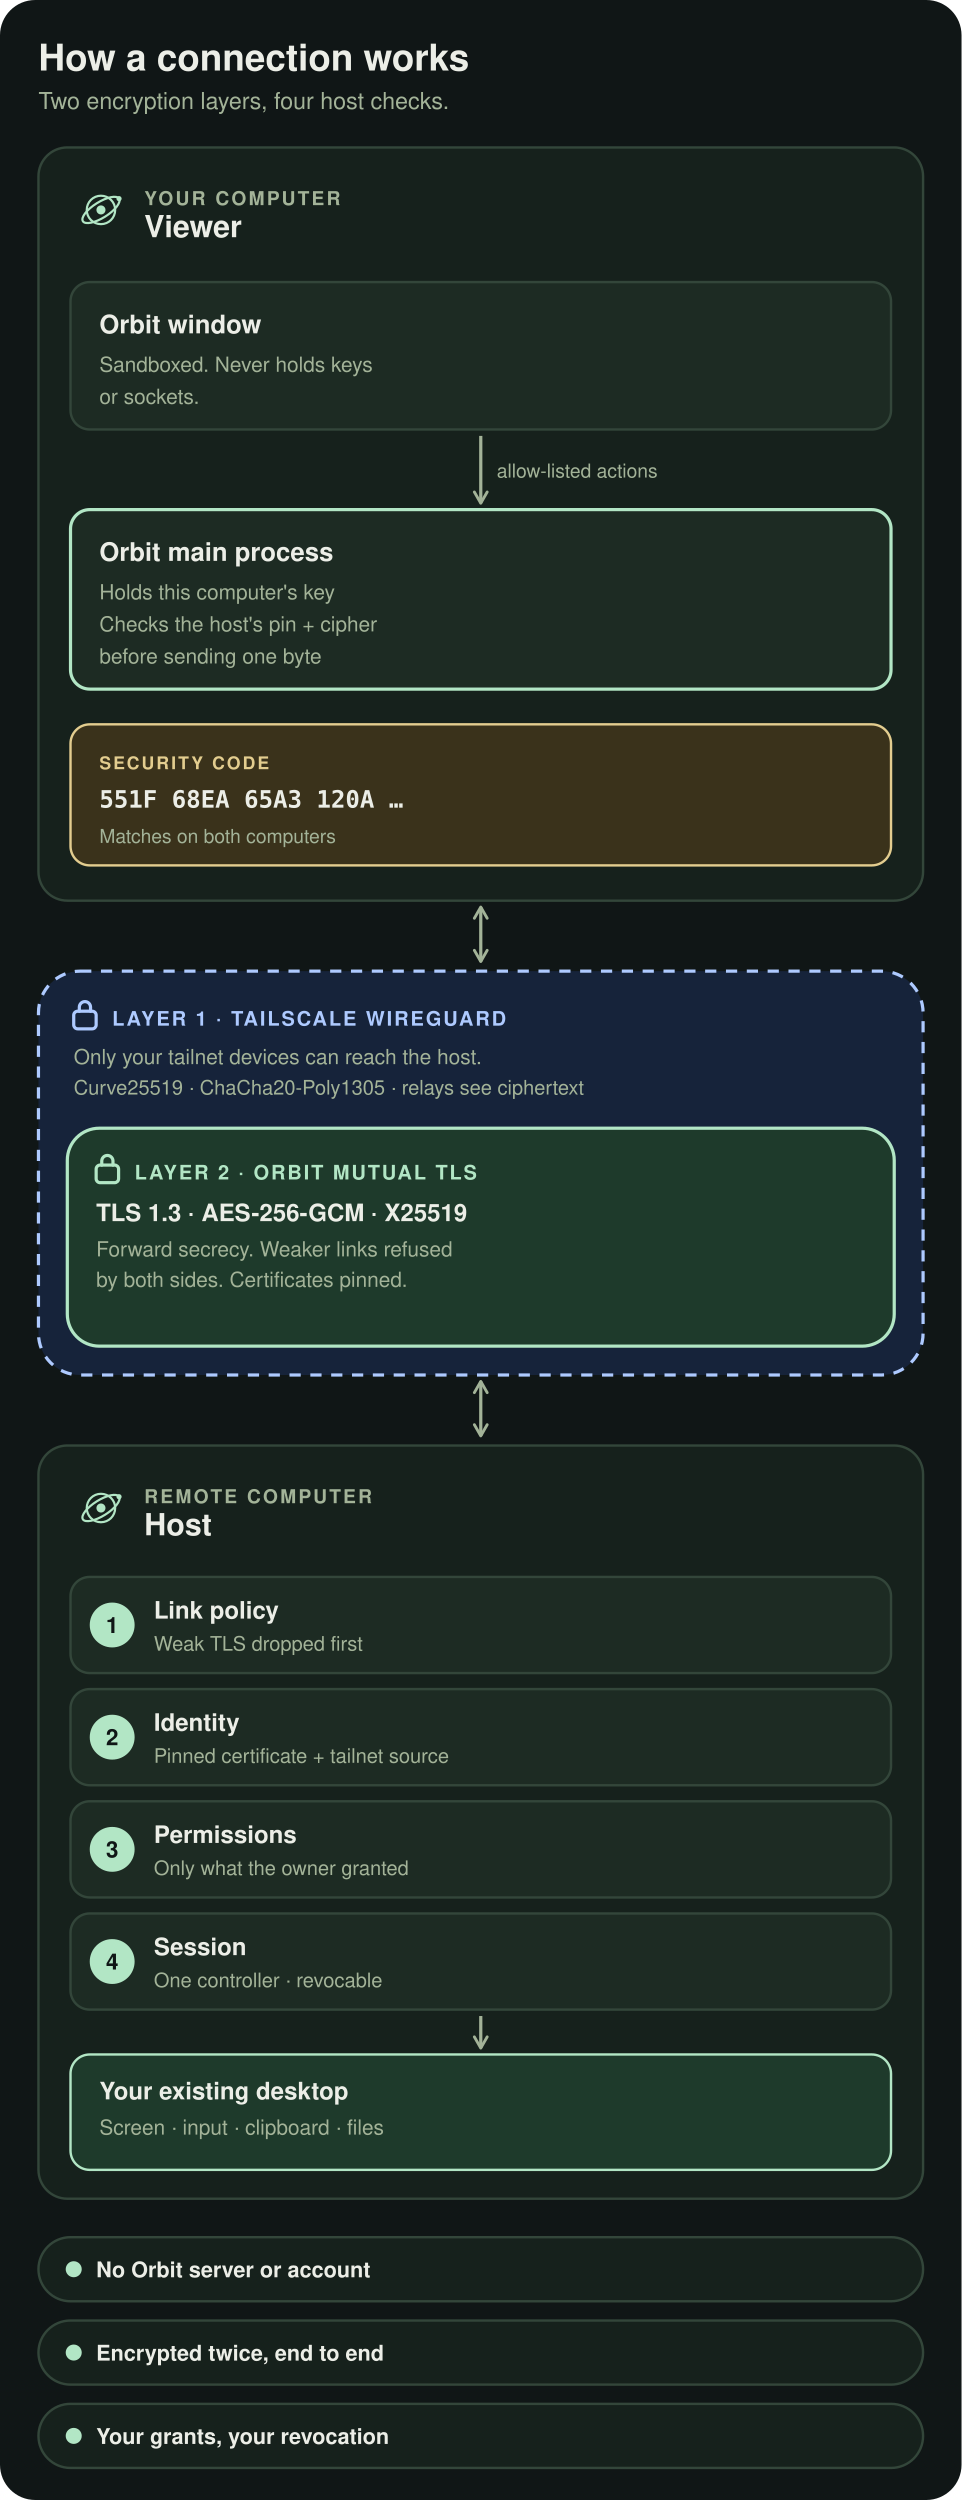
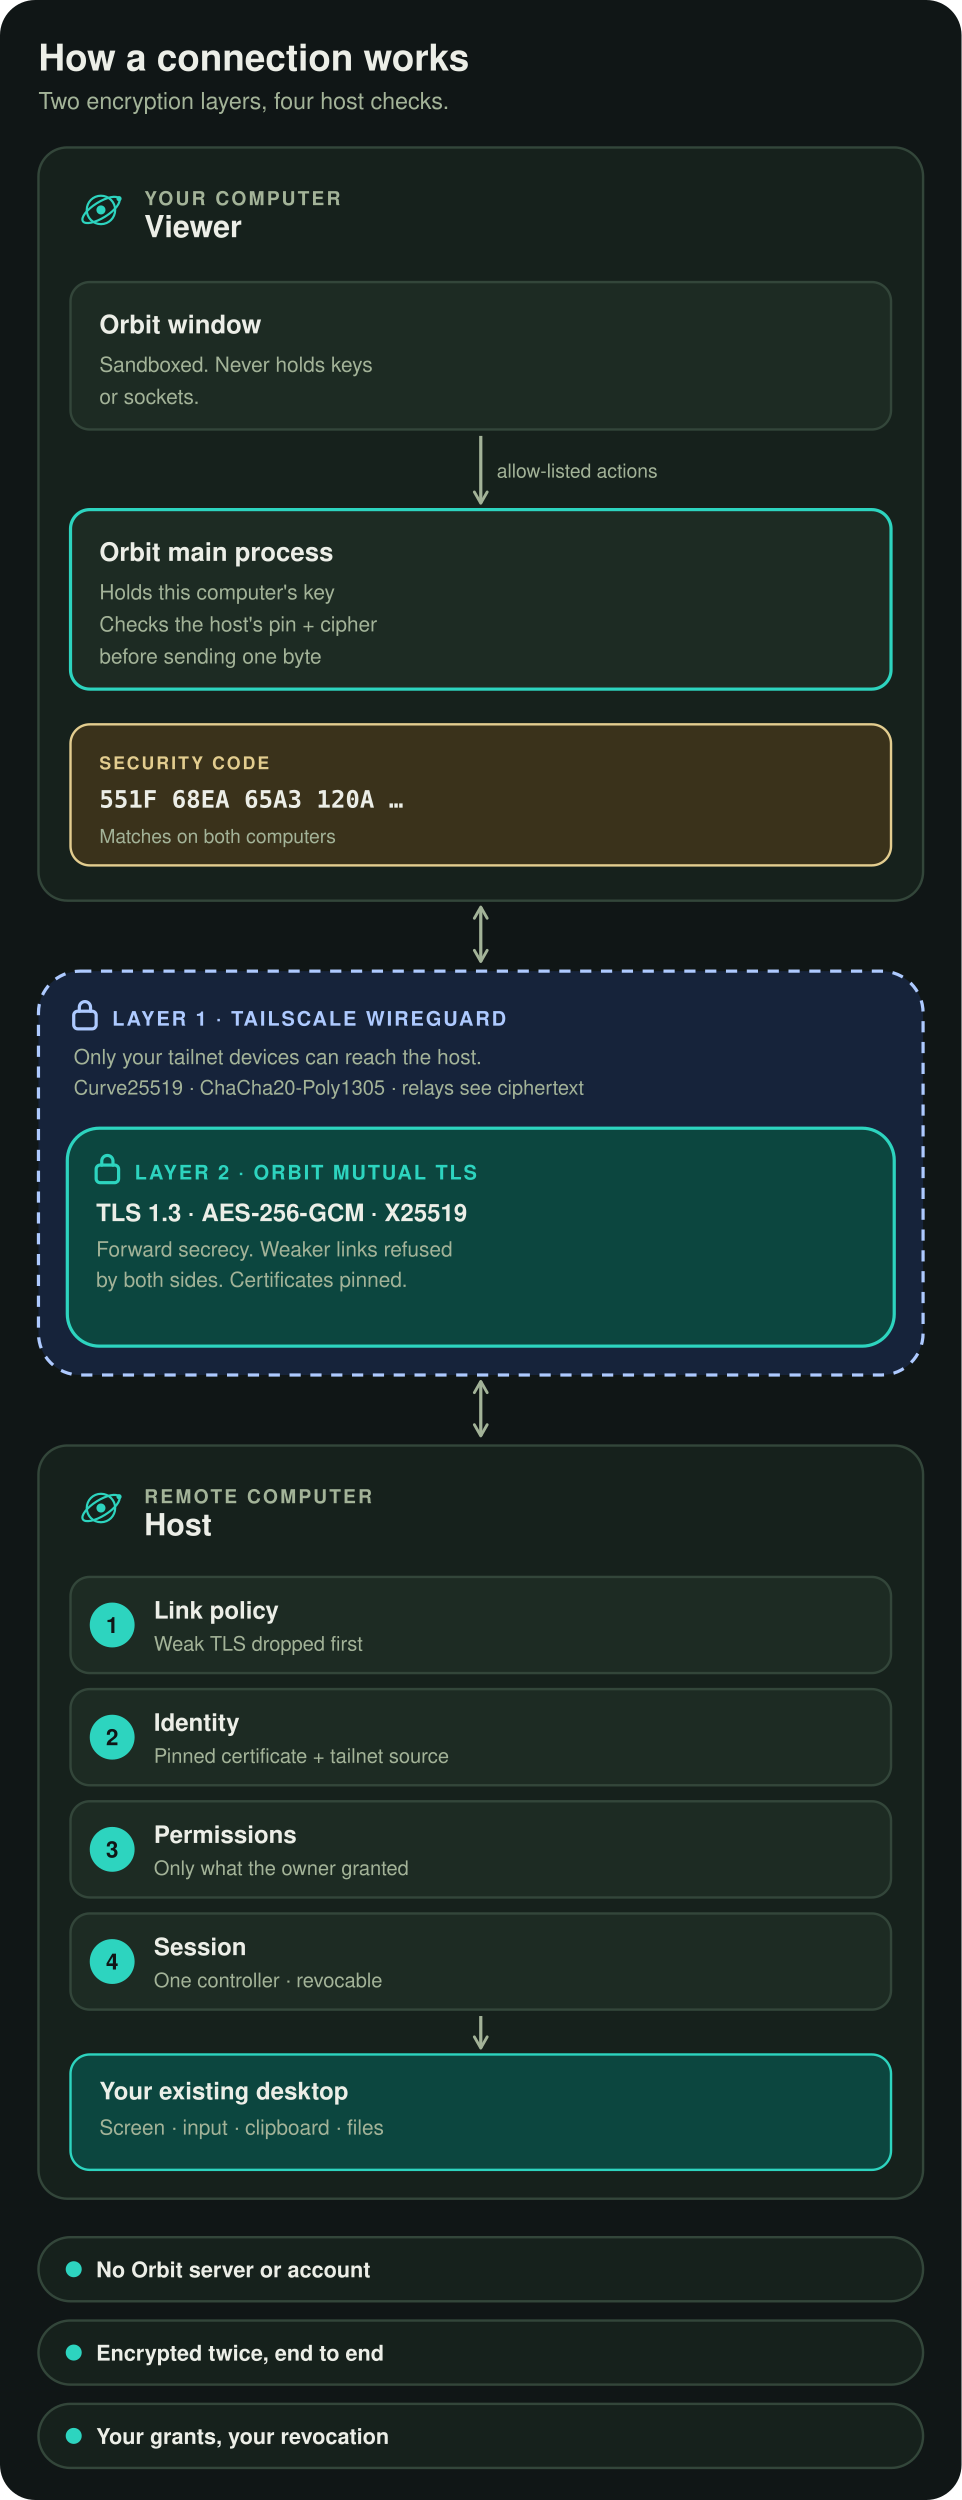
<svg xmlns="http://www.w3.org/2000/svg" width="600" height="1560" viewBox="0 0 600 1560" role="img" aria-labelledby="t d">
  <defs>
    <marker id="head" markerWidth="10" markerHeight="10" refX="8" refY="5" orient="auto" markerUnits="userSpaceOnUse">
      <path d="M1 1L8 5L1 9" fill="none" stroke="#a3b398" stroke-width="1.8" stroke-linecap="round" stroke-linejoin="round" />
    </marker>
    <marker id="tail" markerWidth="10" markerHeight="10" refX="2" refY="5" orient="auto" markerUnits="userSpaceOnUse">
      <path d="M9 1L2 5L9 9" fill="none" stroke="#a3b398" stroke-width="1.8" stroke-linecap="round" stroke-linejoin="round" />
    </marker>
  </defs>
  <rect width="600" height="1560" rx="22" fill="#101616" />
  <text x="24" y="44" fill="#eceee7" font-family="Segoe UI, -apple-system, BlinkMacSystemFont, Helvetica, Arial, sans-serif" font-size="23" font-weight="700" text-anchor="start">How a connection works</text>
  <text x="24" y="68" fill="#a3b398" font-family="Segoe UI, -apple-system, BlinkMacSystemFont, Helvetica, Arial, sans-serif" font-size="14.5" font-weight="400" text-anchor="start">Two encryption layers, four host checks.</text>
  <rect x="24" y="92" width="552" height="470" rx="18" fill="#16211c" stroke="#33463a" stroke-width="1.5" />
  <g transform="translate(42.35484 110.3548) scale(0.04032258)">
-     <g fill="none" stroke="#b2e6c5" stroke-width="34">
+     <g fill="none" stroke="#2dd4bf" stroke-width="34">
      <circle cx="512" cy="512" r="220" />
      <ellipse cx="512" cy="512" rx="330" ry="122" transform="rotate(-32 512 512)" />
    </g>
-     <circle cx="512" cy="512" r="70" fill="#b2e6c5" />
-     <circle cx="791.86" cy="337.13" r="40" fill="#b2e6c5" />
+     <circle cx="512" cy="512" r="70" fill="#2dd4bf" />
+     <circle cx="791.86" cy="337.13" r="40" fill="#2dd4bf" />
  </g>
  <text x="90" y="128" fill="#a3b398" font-family="Segoe UI, -apple-system, BlinkMacSystemFont, Helvetica, Arial, sans-serif" font-size="12" font-weight="700" text-anchor="start" letter-spacing="1.4">YOUR COMPUTER</text>
  <text x="90" y="148" fill="#eceee7" font-family="Segoe UI, -apple-system, BlinkMacSystemFont, Helvetica, Arial, sans-serif" font-size="19" font-weight="700" text-anchor="start">Viewer</text>
  <rect x="44" y="176" width="512" height="92" rx="12" fill="#1d2b23" stroke="#33463a" stroke-width="1.5" />
  <text x="62" y="208" fill="#eceee7" font-family="Segoe UI, -apple-system, BlinkMacSystemFont, Helvetica, Arial, sans-serif" font-size="16" font-weight="600" text-anchor="start">Orbit window</text>
  <text x="62" y="232" fill="#a3b398" font-family="Segoe UI, -apple-system, BlinkMacSystemFont, Helvetica, Arial, sans-serif" font-size="13" font-weight="400" text-anchor="start">Sandboxed. Never holds keys</text>
  <text x="62" y="252" fill="#a3b398" font-family="Segoe UI, -apple-system, BlinkMacSystemFont, Helvetica, Arial, sans-serif" font-size="13" font-weight="400" text-anchor="start">or sockets.</text>
  <line x1="300.0" y1="272" x2="300.0" y2="314" stroke="#a3b398" stroke-width="2" marker-end="url(#head)" />
  <text x="310.0" y="298" fill="#a3b398" font-family="Segoe UI, -apple-system, BlinkMacSystemFont, Helvetica, Arial, sans-serif" font-size="12" font-weight="400" text-anchor="start">allow-listed actions</text>
-   <rect x="44" y="318" width="512" height="112" rx="12" fill="#1d2b23" stroke="#b2e6c5" stroke-width="2" />
+   <rect x="44" y="318" width="512" height="112" rx="12" fill="#1d2b23" stroke="#2dd4bf" stroke-width="2" />
  <text x="62" y="350" fill="#eceee7" font-family="Segoe UI, -apple-system, BlinkMacSystemFont, Helvetica, Arial, sans-serif" font-size="16" font-weight="600" text-anchor="start">Orbit main process</text>
  <text x="62" y="374" fill="#a3b398" font-family="Segoe UI, -apple-system, BlinkMacSystemFont, Helvetica, Arial, sans-serif" font-size="13" font-weight="400" text-anchor="start">Holds this computer's key</text>
  <text x="62" y="394" fill="#a3b398" font-family="Segoe UI, -apple-system, BlinkMacSystemFont, Helvetica, Arial, sans-serif" font-size="13" font-weight="400" text-anchor="start">Checks the host's pin + cipher</text>
  <text x="62" y="414" fill="#a3b398" font-family="Segoe UI, -apple-system, BlinkMacSystemFont, Helvetica, Arial, sans-serif" font-size="13" font-weight="400" text-anchor="start">before sending one byte</text>
  <rect x="44" y="452" width="512" height="88" rx="12" fill="#3a321b" stroke="#e3cd8f" stroke-width="1.5" />
  <text x="62" y="480" fill="#e3cd8f" font-family="Segoe UI, -apple-system, BlinkMacSystemFont, Helvetica, Arial, sans-serif" font-size="11" font-weight="700" text-anchor="start" letter-spacing="1.3">SECURITY CODE</text>
  <text x="62" y="504" fill="#eceee7" font-family="Consolas, SFMono-Regular, Menlo, monospace" font-size="15" font-weight="600" text-anchor="start">551F 68EA 65A3 120A …</text>
  <text x="62" y="526" fill="#a3b398" font-family="Segoe UI, -apple-system, BlinkMacSystemFont, Helvetica, Arial, sans-serif" font-size="12" font-weight="400" text-anchor="start">Matches on both computers</text>
  <line x1="300" y1="566" x2="300" y2="600" stroke="#a3b398" stroke-width="2" marker-end="url(#head)" marker-start="url(#tail)" />
  <rect x="24" y="606" width="552" height="252" rx="26" fill="#16233a" stroke="#aecaff" stroke-width="2" stroke-dasharray="7 6" />
  <g fill="none" stroke="#aecaff" stroke-width="2" stroke-linecap="round">
    <rect x="46" y="631" width="14" height="11" rx="2.5" />
    <path d="M49.5 631V628.5a3.5 3.5 0 0 1 7 0V631" />
  </g>
  <text x="70" y="640" fill="#aecaff" font-family="Segoe UI, -apple-system, BlinkMacSystemFont, Helvetica, Arial, sans-serif" font-size="12.5" font-weight="700" text-anchor="start" letter-spacing="1.2">LAYER 1 · TAILSCALE WIREGUARD</text>
  <text x="46" y="664" fill="#a3b398" font-family="Segoe UI, -apple-system, BlinkMacSystemFont, Helvetica, Arial, sans-serif" font-size="13" font-weight="400" text-anchor="start">Only your tailnet devices can reach the host.</text>
  <text x="46" y="683" fill="#a3b398" font-family="Segoe UI, -apple-system, BlinkMacSystemFont, Helvetica, Arial, sans-serif" font-size="12.5" font-weight="400" text-anchor="start">Curve25519 · ChaCha20-Poly1305 · relays see ciphertext</text>
-   <rect x="42" y="704" width="516" height="136" rx="20" fill="#1e3a2b" stroke="#b2e6c5" stroke-width="2" />
-   <g fill="none" stroke="#b2e6c5" stroke-width="2" stroke-linecap="round">
+   <rect x="42" y="704" width="516" height="136" rx="20" fill="#0c463f" stroke="#2dd4bf" stroke-width="2" />
+   <g fill="none" stroke="#2dd4bf" stroke-width="2" stroke-linecap="round">
    <rect x="60" y="727" width="14" height="11" rx="2.5" />
    <path d="M63.5 727V724.5a3.5 3.5 0 0 1 7 0V727" />
  </g>
-   <text x="84" y="736" fill="#b2e6c5" font-family="Segoe UI, -apple-system, BlinkMacSystemFont, Helvetica, Arial, sans-serif" font-size="12.5" font-weight="700" text-anchor="start" letter-spacing="1.2">LAYER 2 · ORBIT MUTUAL TLS</text>
+   <text x="84" y="736" fill="#2dd4bf" font-family="Segoe UI, -apple-system, BlinkMacSystemFont, Helvetica, Arial, sans-serif" font-size="12.5" font-weight="700" text-anchor="start" letter-spacing="1.2">LAYER 2 · ORBIT MUTUAL TLS</text>
  <text x="60" y="762" fill="#eceee7" font-family="Segoe UI, -apple-system, BlinkMacSystemFont, Helvetica, Arial, sans-serif" font-size="15" font-weight="600" text-anchor="start">TLS 1.3 · AES-256-GCM · X25519</text>
  <text x="60" y="784" fill="#a3b398" font-family="Segoe UI, -apple-system, BlinkMacSystemFont, Helvetica, Arial, sans-serif" font-size="13" font-weight="400" text-anchor="start">Forward secrecy. Weaker links refused</text>
  <text x="60" y="803" fill="#a3b398" font-family="Segoe UI, -apple-system, BlinkMacSystemFont, Helvetica, Arial, sans-serif" font-size="13" font-weight="400" text-anchor="start">by both sides. Certificates pinned.</text>
  <line x1="300" y1="862" x2="300" y2="896" stroke="#a3b398" stroke-width="2" marker-end="url(#head)" marker-start="url(#tail)" />
  <rect x="24" y="902" width="552" height="470" rx="18" fill="#16211c" stroke="#33463a" stroke-width="1.5" />
  <g transform="translate(42.35484 920.3548) scale(0.04032258)">
-     <g fill="none" stroke="#b2e6c5" stroke-width="34">
+     <g fill="none" stroke="#2dd4bf" stroke-width="34">
      <circle cx="512" cy="512" r="220" />
      <ellipse cx="512" cy="512" rx="330" ry="122" transform="rotate(-32 512 512)" />
    </g>
-     <circle cx="512" cy="512" r="70" fill="#b2e6c5" />
-     <circle cx="791.86" cy="337.13" r="40" fill="#b2e6c5" />
+     <circle cx="512" cy="512" r="70" fill="#2dd4bf" />
+     <circle cx="791.86" cy="337.13" r="40" fill="#2dd4bf" />
  </g>
  <text x="90" y="938" fill="#a3b398" font-family="Segoe UI, -apple-system, BlinkMacSystemFont, Helvetica, Arial, sans-serif" font-size="12" font-weight="700" text-anchor="start" letter-spacing="1.4">REMOTE COMPUTER</text>
  <text x="90" y="958" fill="#eceee7" font-family="Segoe UI, -apple-system, BlinkMacSystemFont, Helvetica, Arial, sans-serif" font-size="19" font-weight="700" text-anchor="start">Host</text>
  <rect x="44" y="984" width="512" height="60" rx="12" fill="#1d2b23" stroke="#33463a" stroke-width="1.5" />
-   <circle cx="70" cy="1014" r="14" fill="#b2e6c5" />
+   <circle cx="70" cy="1014" r="14" fill="#2dd4bf" />
  <text x="70" y="1019" fill="#101616" font-family="Segoe UI, -apple-system, BlinkMacSystemFont, Helvetica, Arial, sans-serif" font-size="14" font-weight="700" text-anchor="middle">1</text>
  <text x="96" y="1010" fill="#eceee7" font-family="Segoe UI, -apple-system, BlinkMacSystemFont, Helvetica, Arial, sans-serif" font-size="15" font-weight="600" text-anchor="start">Link policy</text>
  <text x="96" y="1030" fill="#a3b398" font-family="Segoe UI, -apple-system, BlinkMacSystemFont, Helvetica, Arial, sans-serif" font-size="12.5" font-weight="400" text-anchor="start">Weak TLS dropped first</text>
  <rect x="44" y="1054" width="512" height="60" rx="12" fill="#1d2b23" stroke="#33463a" stroke-width="1.5" />
-   <circle cx="70" cy="1084" r="14" fill="#b2e6c5" />
+   <circle cx="70" cy="1084" r="14" fill="#2dd4bf" />
  <text x="70" y="1089" fill="#101616" font-family="Segoe UI, -apple-system, BlinkMacSystemFont, Helvetica, Arial, sans-serif" font-size="14" font-weight="700" text-anchor="middle">2</text>
  <text x="96" y="1080" fill="#eceee7" font-family="Segoe UI, -apple-system, BlinkMacSystemFont, Helvetica, Arial, sans-serif" font-size="15" font-weight="600" text-anchor="start">Identity</text>
  <text x="96" y="1100" fill="#a3b398" font-family="Segoe UI, -apple-system, BlinkMacSystemFont, Helvetica, Arial, sans-serif" font-size="12.5" font-weight="400" text-anchor="start">Pinned certificate + tailnet source</text>
  <rect x="44" y="1124" width="512" height="60" rx="12" fill="#1d2b23" stroke="#33463a" stroke-width="1.5" />
-   <circle cx="70" cy="1154" r="14" fill="#b2e6c5" />
+   <circle cx="70" cy="1154" r="14" fill="#2dd4bf" />
  <text x="70" y="1159" fill="#101616" font-family="Segoe UI, -apple-system, BlinkMacSystemFont, Helvetica, Arial, sans-serif" font-size="14" font-weight="700" text-anchor="middle">3</text>
  <text x="96" y="1150" fill="#eceee7" font-family="Segoe UI, -apple-system, BlinkMacSystemFont, Helvetica, Arial, sans-serif" font-size="15" font-weight="600" text-anchor="start">Permissions</text>
  <text x="96" y="1170" fill="#a3b398" font-family="Segoe UI, -apple-system, BlinkMacSystemFont, Helvetica, Arial, sans-serif" font-size="12.5" font-weight="400" text-anchor="start">Only what the owner granted</text>
  <rect x="44" y="1194" width="512" height="60" rx="12" fill="#1d2b23" stroke="#33463a" stroke-width="1.5" />
-   <circle cx="70" cy="1224" r="14" fill="#b2e6c5" />
+   <circle cx="70" cy="1224" r="14" fill="#2dd4bf" />
  <text x="70" y="1229" fill="#101616" font-family="Segoe UI, -apple-system, BlinkMacSystemFont, Helvetica, Arial, sans-serif" font-size="14" font-weight="700" text-anchor="middle">4</text>
  <text x="96" y="1220" fill="#eceee7" font-family="Segoe UI, -apple-system, BlinkMacSystemFont, Helvetica, Arial, sans-serif" font-size="15" font-weight="600" text-anchor="start">Session</text>
  <text x="96" y="1240" fill="#a3b398" font-family="Segoe UI, -apple-system, BlinkMacSystemFont, Helvetica, Arial, sans-serif" font-size="12.5" font-weight="400" text-anchor="start">One controller · revocable</text>
  <line x1="300.0" y1="1258" x2="300.0" y2="1278" stroke="#a3b398" stroke-width="2" marker-end="url(#head)" />
-   <rect x="44" y="1282" width="512" height="72" rx="12" fill="#1e3a2b" stroke="#b2e6c5" stroke-width="1.5" />
+   <rect x="44" y="1282" width="512" height="72" rx="12" fill="#0c463f" stroke="#2dd4bf" stroke-width="1.5" />
  <text x="62" y="1310" fill="#eceee7" font-family="Segoe UI, -apple-system, BlinkMacSystemFont, Helvetica, Arial, sans-serif" font-size="15" font-weight="600" text-anchor="start">Your existing desktop</text>
  <text x="62" y="1332" fill="#a3b398" font-family="Segoe UI, -apple-system, BlinkMacSystemFont, Helvetica, Arial, sans-serif" font-size="13" font-weight="400" text-anchor="start">Screen · input · clipboard · files</text>
  <rect x="24" y="1396" width="552" height="40" rx="20" fill="#16211c" stroke="#33463a" stroke-width="1.5" />
-   <circle cx="46" cy="1416" r="5" fill="#b2e6c5" />
+   <circle cx="46" cy="1416" r="5" fill="#2dd4bf" />
  <text x="60" y="1421" fill="#eceee7" font-family="Segoe UI, -apple-system, BlinkMacSystemFont, Helvetica, Arial, sans-serif" font-size="13.5" font-weight="600" text-anchor="start">No Orbit server or account</text>
  <rect x="24" y="1448" width="552" height="40" rx="20" fill="#16211c" stroke="#33463a" stroke-width="1.5" />
-   <circle cx="46" cy="1468" r="5" fill="#b2e6c5" />
+   <circle cx="46" cy="1468" r="5" fill="#2dd4bf" />
  <text x="60" y="1473" fill="#eceee7" font-family="Segoe UI, -apple-system, BlinkMacSystemFont, Helvetica, Arial, sans-serif" font-size="13.5" font-weight="600" text-anchor="start">Encrypted twice, end to end</text>
  <rect x="24" y="1500" width="552" height="40" rx="20" fill="#16211c" stroke="#33463a" stroke-width="1.5" />
-   <circle cx="46" cy="1520" r="5" fill="#b2e6c5" />
+   <circle cx="46" cy="1520" r="5" fill="#2dd4bf" />
  <text x="60" y="1525" fill="#eceee7" font-family="Segoe UI, -apple-system, BlinkMacSystemFont, Helvetica, Arial, sans-serif" font-size="13.5" font-weight="600" text-anchor="start">Your grants, your revocation</text>
</svg>
